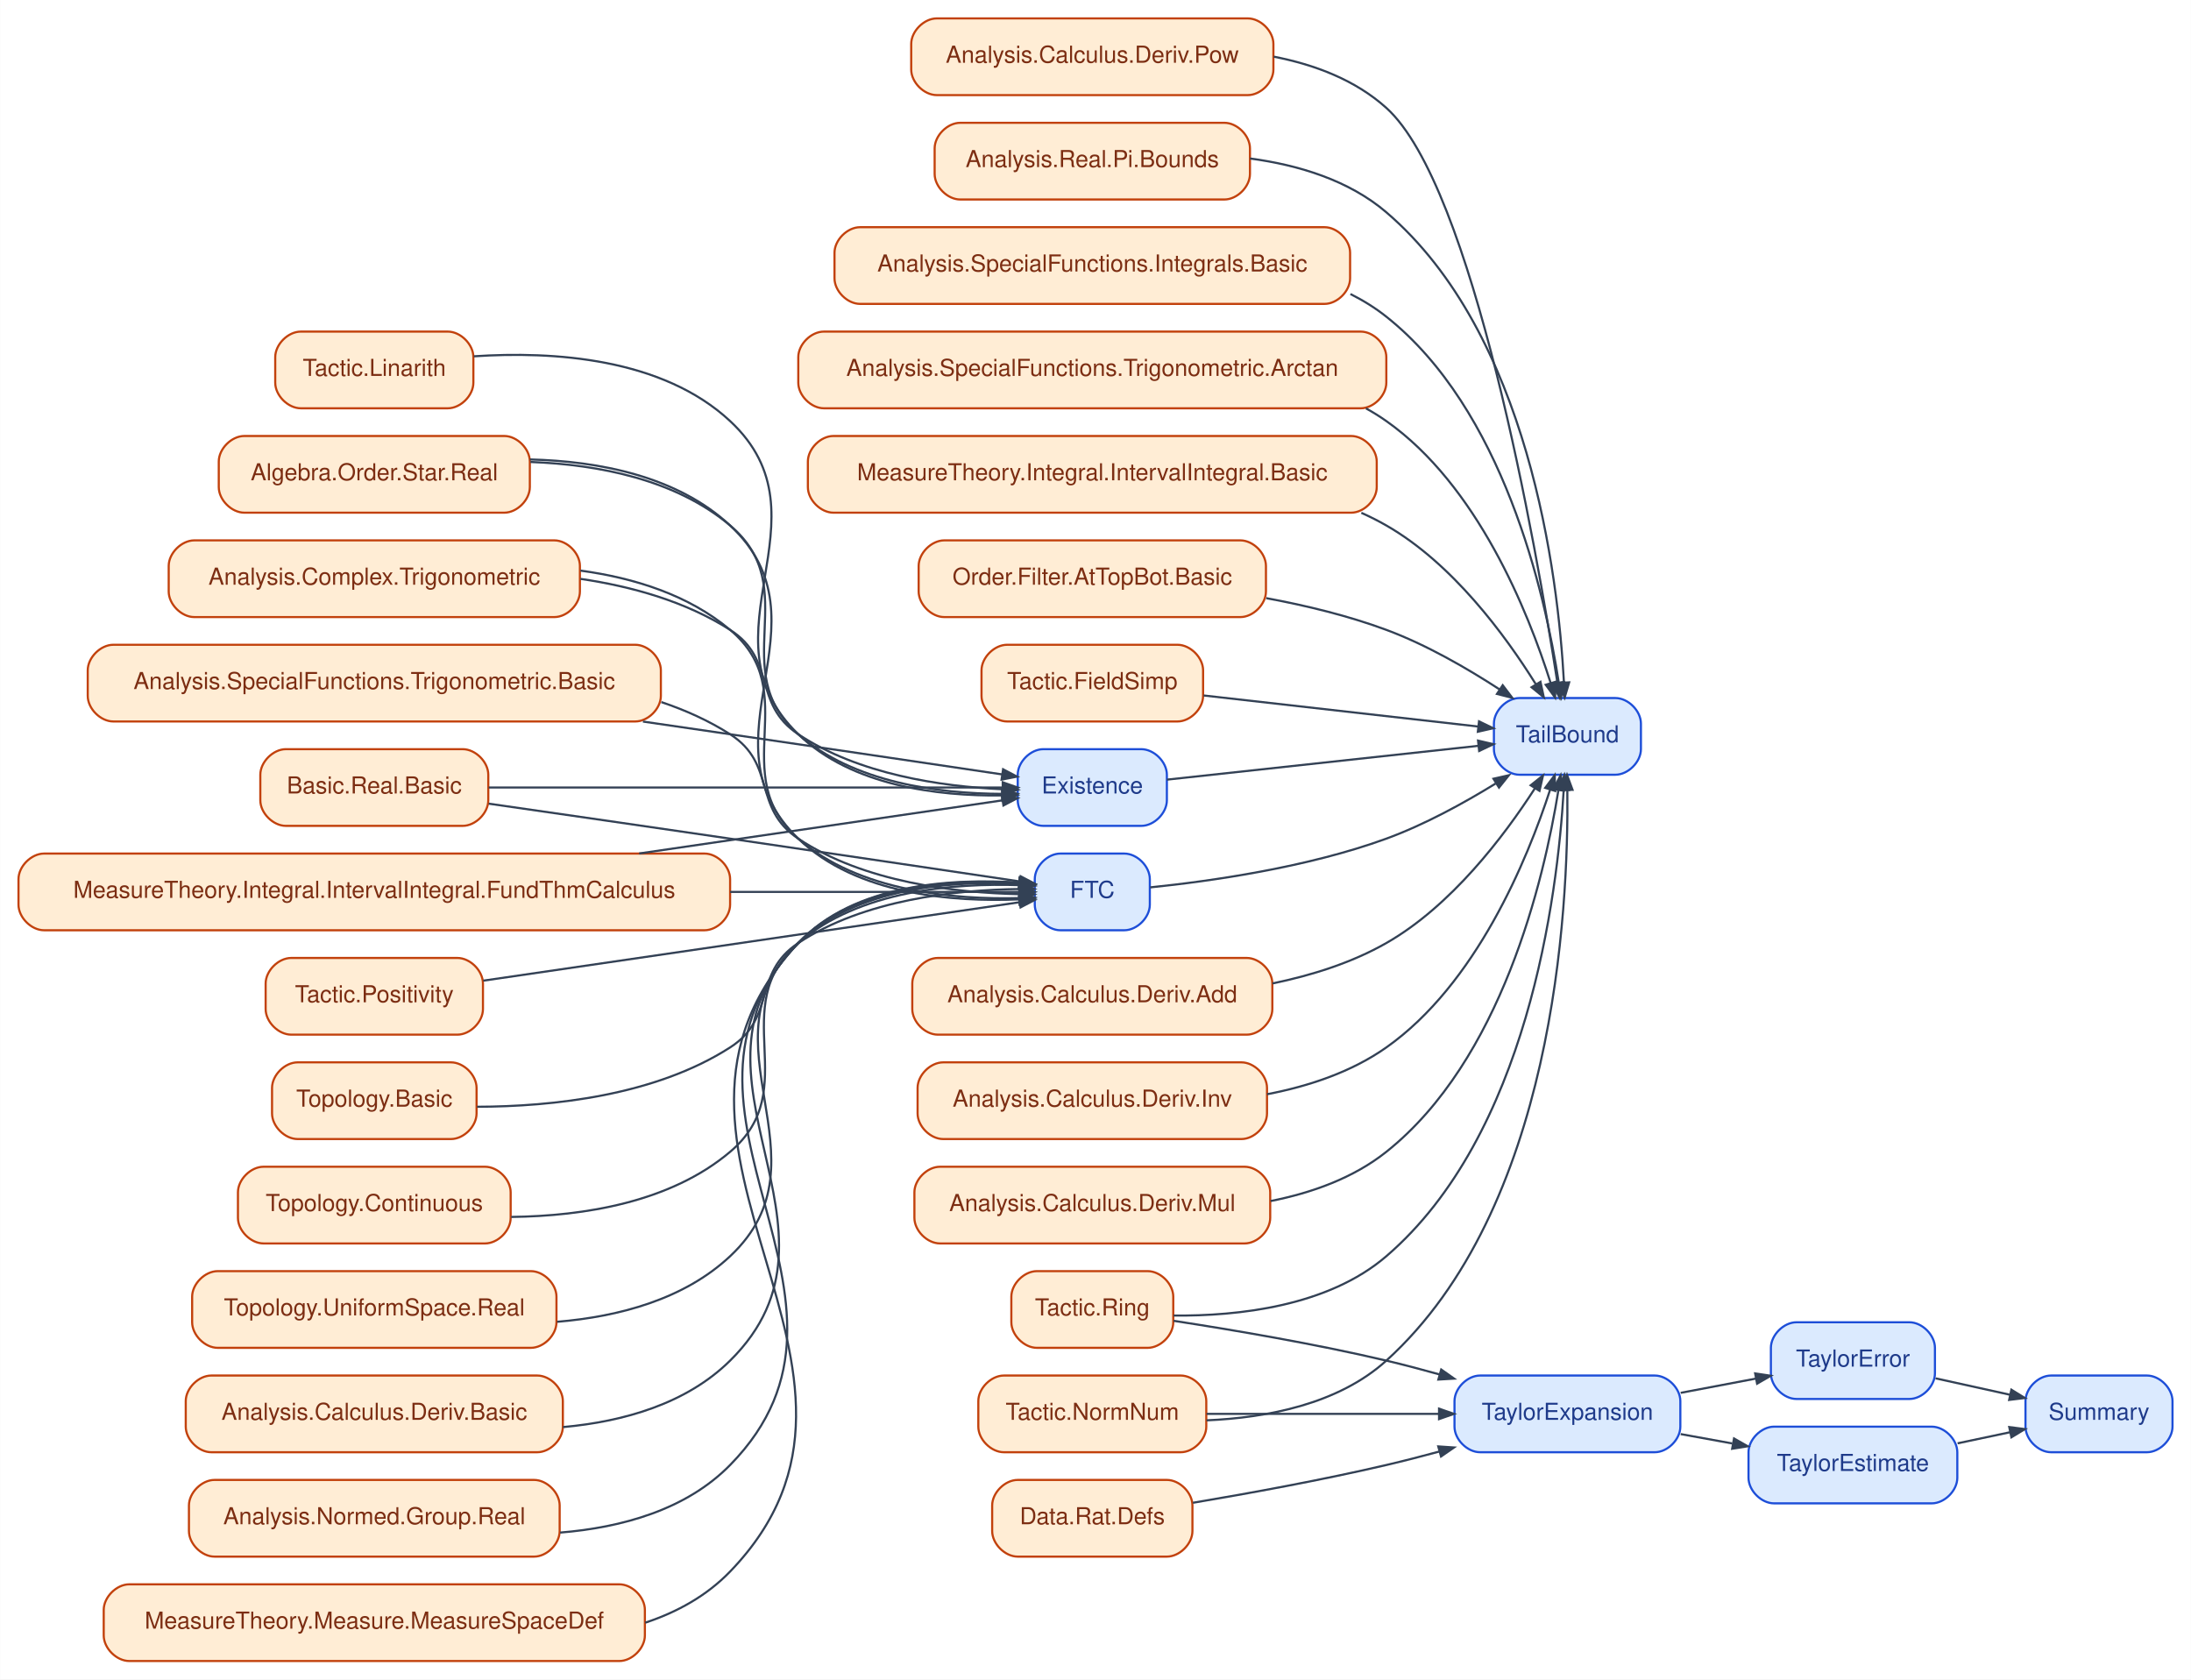
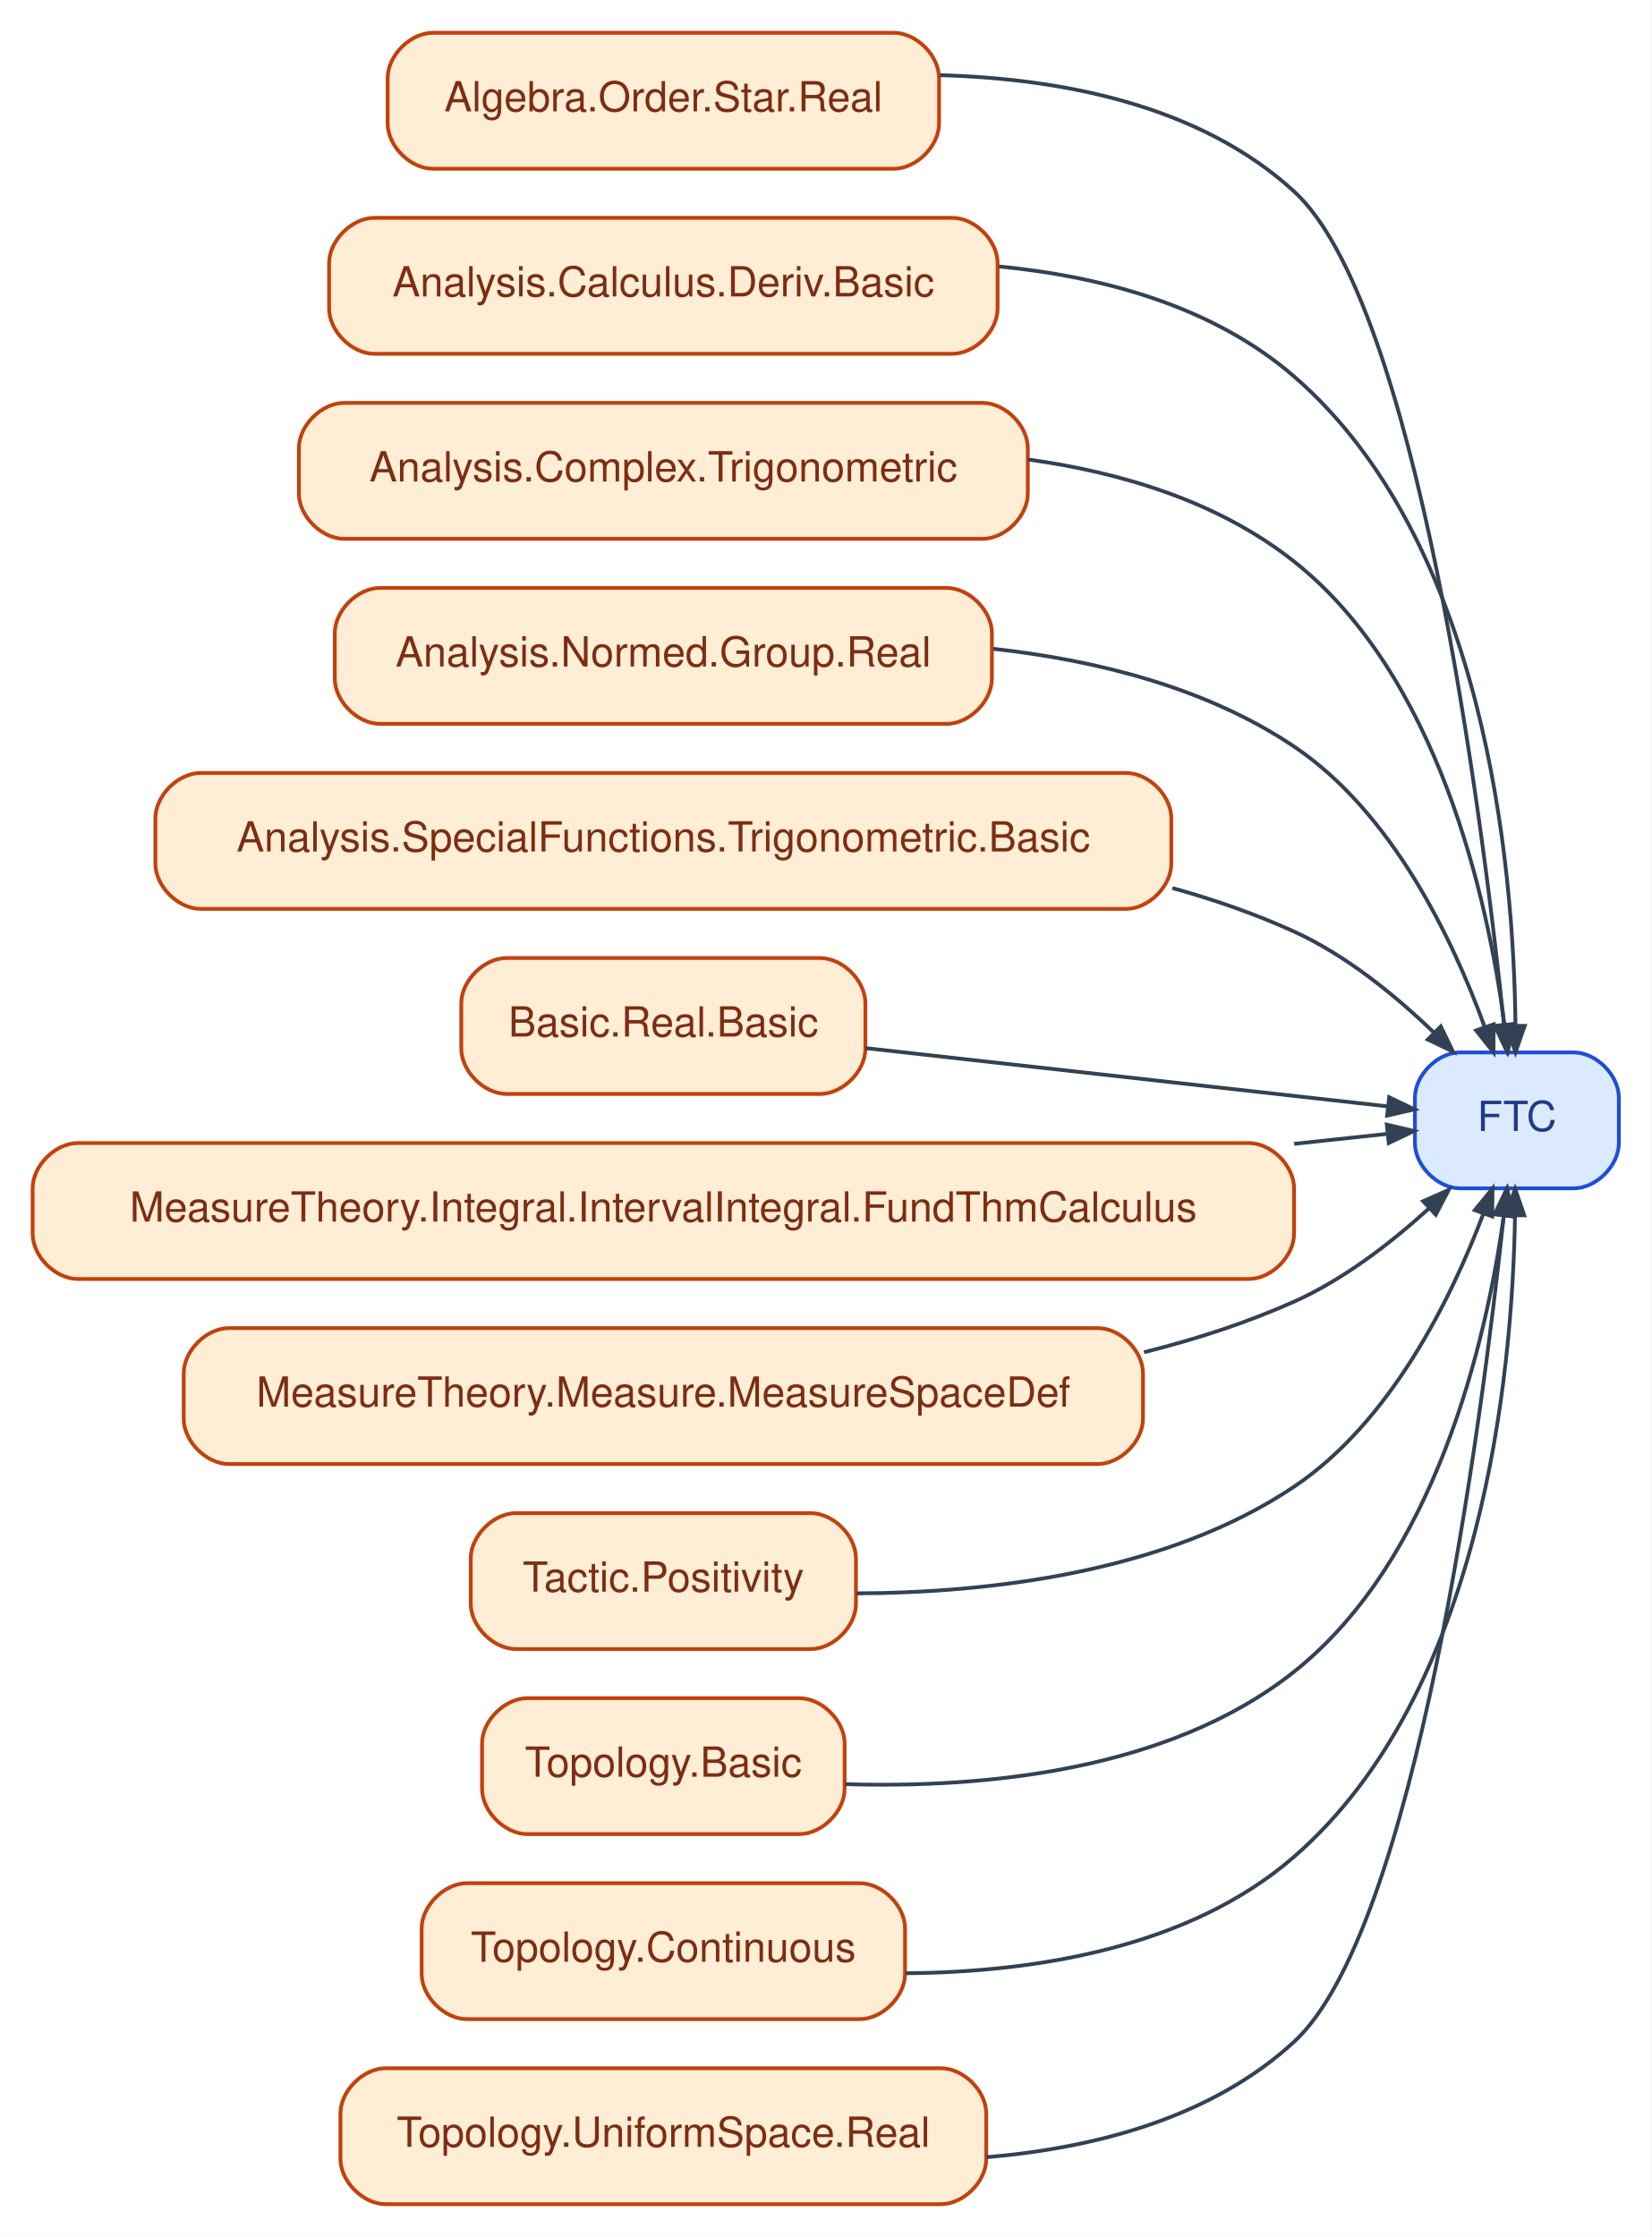
- <svg xmlns="http://www.w3.org/2000/svg" width="1028pt" height="788pt" viewBox="0.00 0.00 1028.28 788.28">
-   <g id="graph0" class="graph" transform="scale(1 1) rotate(0) translate(8.64 779.64)">
-     <polygon fill="white" stroke="transparent" points="-8.64,8.64 -8.64,-779.64 1019.64,-779.64 1019.64,8.64 -8.64,8.64" />
+ <svg xmlns="http://www.w3.org/2000/svg" width="437pt" height="592pt" viewBox="0.00 0.00 437.28 592.28">
+   <g id="graph0" class="graph" transform="scale(1 1) rotate(0) translate(8.64 583.64)">
+     <polygon fill="white" stroke="transparent" points="-8.64,8.64 -8.64,-583.64 428.64,-583.64 428.64,8.64 -8.64,8.64" />
    <g id="node1" class="node">
      <path fill="#ffedd5" stroke="#c2410c" d="M228,-575C228,-575 106,-575 106,-575 100,-575 94,-569 94,-563 94,-563 94,-551 94,-551 94,-545 100,-539 106,-539 106,-539 228,-539 228,-539 234,-539 240,-545 240,-551 240,-551 240,-563 240,-563 240,-569 234,-575 228,-575" />
      <text text-anchor="middle" x="167" y="-554.2" font-family="Helvetica,sans-Serif" font-size="11.00" fill="#7c2d12">Algebra.Order.Star.Real</text>
    </g>
-     <g id="node27" class="node">
-       <path fill="#dbeafe" stroke="#1d4ed8" d="M527,-428C527,-428 481,-428 481,-428 475,-428 469,-422 469,-416 469,-416 469,-404 469,-404 469,-398 475,-392 481,-392 481,-392 527,-392 527,-392 533,-392 539,-398 539,-404 539,-404 539,-416 539,-416 539,-422 533,-428 527,-428" />
-       <text text-anchor="middle" x="504" y="-407.2" font-family="Helvetica,sans-Serif" font-size="11.00" fill="#1e3a8a">Existence</text>
+     <g id="node13" class="node">
+       <path fill="#dbeafe" stroke="#1d4ed8" d="M408,-305C408,-305 378,-305 378,-305 372,-305 366,-299 366,-293 366,-293 366,-281 366,-281 366,-275 372,-269 378,-269 378,-269 408,-269 408,-269 414,-269 420,-275 420,-281 420,-281 420,-293 420,-293 420,-299 414,-305 408,-305" />
+       <text text-anchor="middle" x="393" y="-284.2" font-family="Helvetica,sans-Serif" font-size="11.00" fill="#1e3a8a">FTC</text>
+     </g>
+     <g id="edge3" class="edge">
+       <path fill="none" stroke="#334155" d="M240.29,-563.78C272.67,-562.88 309.09,-555.81 334,-533 366.44,-503.29 383.64,-369.22 389.58,-312.49" />
+       <polygon fill="#334155" stroke="#334155" points="392.04,-312.54 390.31,-305.33 387.16,-312.04 392.04,-312.54" />
+     </g>
+     <g id="node2" class="node">
+       <path fill="#ffedd5" stroke="#c2410c" d="M243.5,-526C243.5,-526 90.5,-526 90.5,-526 84.5,-526 78.5,-520 78.5,-514 78.5,-514 78.5,-502 78.5,-502 78.5,-496 84.5,-490 90.5,-490 90.5,-490 243.5,-490 243.5,-490 249.5,-490 255.5,-496 255.5,-502 255.5,-502 255.5,-514 255.5,-514 255.5,-520 249.5,-526 243.5,-526" />
+       <text text-anchor="middle" x="167" y="-505.2" font-family="Helvetica,sans-Serif" font-size="11.00" fill="#7c2d12">Analysis.Calculus.Deriv.Basic</text>
+     </g>
+     <g id="edge6" class="edge">
+       <path fill="none" stroke="#334155" d="M255.86,-513.13C283.65,-510.42 312.65,-502.5 334,-484 384.58,-440.17 392.17,-354.68 392.62,-312.21" />
+       <polygon fill="#334155" stroke="#334155" points="395.07,-312.04 392.63,-305.04 390.17,-312.04 395.07,-312.04" />
+     </g>
+     <g id="node3" class="node">
+       <path fill="#ffedd5" stroke="#c2410c" d="M251.5,-477C251.5,-477 82.5,-477 82.5,-477 76.5,-477 70.5,-471 70.5,-465 70.5,-465 70.5,-453 70.5,-453 70.5,-447 76.5,-441 82.5,-441 82.5,-441 251.5,-441 251.5,-441 257.5,-441 263.5,-447 263.5,-453 263.5,-453 263.5,-465 263.5,-465 263.5,-471 257.5,-477 251.5,-477" />
+       <text text-anchor="middle" x="167" y="-456.2" font-family="Helvetica,sans-Serif" font-size="11.00" fill="#7c2d12">Analysis.Complex.Trigonometric</text>
+     </g>
+     <g id="edge9" class="edge">
+       <path fill="none" stroke="#334155" d="M263.56,-462.01C288.62,-458.55 314.15,-450.74 334,-435 372.1,-404.79 385.23,-346.07 389.71,-312.38" />
+       <polygon fill="#334155" stroke="#334155" points="392.17,-312.44 390.59,-305.19 387.31,-311.85 392.17,-312.44" />
+     </g>
+     <g id="node4" class="node">
+       <path fill="#ffedd5" stroke="#c2410c" d="M242,-428C242,-428 92,-428 92,-428 86,-428 80,-422 80,-416 80,-416 80,-404 80,-404 80,-398 86,-392 92,-392 92,-392 242,-392 242,-392 248,-392 254,-398 254,-404 254,-404 254,-416 254,-416 254,-422 248,-428 242,-428" />
+       <text text-anchor="middle" x="167" y="-407.2" font-family="Helvetica,sans-Serif" font-size="11.00" fill="#7c2d12">Analysis.Normed.Group.Real</text>
+     </g>
+     <g id="edge5" class="edge">
+       <path fill="none" stroke="#334155" d="M254.3,-411.88C281.66,-408.88 310.81,-401.6 334,-386 360.06,-368.47 376.02,-334.97 384.44,-311.83" />
+       <polygon fill="#334155" stroke="#334155" points="386.83,-312.43 386.81,-305.01 382.2,-310.82 386.83,-312.43" />
+     </g>
+     <g id="node5" class="node">
+       <path fill="#ffedd5" stroke="#c2410c" d="M289.5,-379C289.5,-379 44.5,-379 44.5,-379 38.5,-379 32.5,-373 32.5,-367 32.5,-367 32.5,-355 32.5,-355 32.5,-349 38.5,-343 44.5,-343 44.5,-343 289.5,-343 289.5,-343 295.5,-343 301.5,-349 301.5,-355 301.5,-355 301.5,-367 301.5,-367 301.5,-373 295.5,-379 289.5,-379" />
+       <text text-anchor="middle" x="167" y="-358.2" font-family="Helvetica,sans-Serif" font-size="11.00" fill="#7c2d12">Analysis.SpecialFunctions.Trigonometric.Basic</text>
+     </g>
+     <g id="edge11" class="edge">
+       <path fill="none" stroke="#334155" d="M301.77,-348.53C312.91,-345.44 323.8,-341.65 334,-337 347.8,-330.71 360.83,-320.09 371.02,-310.26" />
+       <polygon fill="#334155" stroke="#334155" points="372.85,-311.89 376.08,-305.21 369.4,-308.42 372.85,-311.89" />
+     </g>
+     <g id="node6" class="node">
+       <path fill="#ffedd5" stroke="#c2410c" d="M208.5,-330C208.5,-330 125.5,-330 125.5,-330 119.5,-330 113.5,-324 113.5,-318 113.5,-318 113.5,-306 113.5,-306 113.5,-300 119.5,-294 125.5,-294 125.5,-294 208.5,-294 208.5,-294 214.5,-294 220.5,-300 220.5,-306 220.5,-306 220.5,-318 220.5,-318 220.5,-324 214.5,-330 208.5,-330" />
+       <text text-anchor="middle" x="167" y="-309.2" font-family="Helvetica,sans-Serif" font-size="11.00" fill="#7c2d12">Basic.Real.Basic</text>
    </g>
    <g id="edge1" class="edge">
-       <path fill="none" stroke="#334155" d="M240.28,-562.8C272.27,-561.59 308.37,-554.56 334,-533 369.06,-503.5 331.49,-465.14 366,-435 392.05,-412.25 431.76,-407.12 461.73,-407.02" />
-       <polygon fill="#334155" stroke="#334155" points="461.71,-409.47 468.74,-407.09 461.76,-404.57 461.71,-409.47" />
+       <path fill="none" stroke="#334155" d="M220.52,-306.14C263.31,-301.36 322.43,-294.76 358.89,-290.7" />
+       <polygon fill="#334155" stroke="#334155" points="359.18,-293.13 365.87,-289.92 358.64,-288.26 359.18,-293.13" />
    </g>
-     <g id="node28" class="node">
-       <path fill="#dbeafe" stroke="#1d4ed8" d="M519,-379C519,-379 489,-379 489,-379 483,-379 477,-373 477,-367 477,-367 477,-355 477,-355 477,-349 483,-343 489,-343 489,-343 519,-343 519,-343 525,-343 531,-349 531,-355 531,-355 531,-367 531,-367 531,-373 525,-379 519,-379" />
-       <text text-anchor="middle" x="504" y="-358.2" font-family="Helvetica,sans-Serif" font-size="11.00" fill="#1e3a8a">FTC</text>
+     <g id="node7" class="node">
+       <path fill="#ffedd5" stroke="#c2410c" d="M322,-281C322,-281 12,-281 12,-281 6,-281 0,-275 0,-269 0,-269 0,-257 0,-257 0,-251 6,-245 12,-245 12,-245 322,-245 322,-245 328,-245 334,-251 334,-257 334,-257 334,-269 334,-269 334,-275 328,-281 322,-281" />
+       <text text-anchor="middle" x="167" y="-260.2" font-family="Helvetica,sans-Serif" font-size="11.00" fill="#7c2d12">MeasureTheory.Integral.IntervalIntegral.FundThmCalculus</text>
+     </g>
+     <g id="edge2" class="edge">
+       <path fill="none" stroke="#334155" d="M334.02,-280.79C342.95,-281.75 351.28,-282.64 358.69,-283.43" />
+       <polygon fill="#334155" stroke="#334155" points="358.55,-285.88 365.77,-284.19 359.07,-281.01 358.55,-285.88" />
+     </g>
+     <g id="node8" class="node">
+       <path fill="#ffedd5" stroke="#c2410c" d="M282,-232C282,-232 52,-232 52,-232 46,-232 40,-226 40,-220 40,-220 40,-208 40,-208 40,-202 46,-196 52,-196 52,-196 282,-196 282,-196 288,-196 294,-202 294,-208 294,-208 294,-220 294,-220 294,-226 288,-232 282,-232" />
+       <text text-anchor="middle" x="167" y="-211.2" font-family="Helvetica,sans-Serif" font-size="11.00" fill="#7c2d12">MeasureTheory.Measure.MeasureSpaceDef</text>
+     </g>
+     <g id="edge12" class="edge">
+       <path fill="none" stroke="#334155" d="M294.26,-225.6C307.99,-229.03 321.49,-233.41 334,-239 347.09,-244.85 359.61,-254.5 369.64,-263.62" />
+       <polygon fill="#334155" stroke="#334155" points="368.17,-265.6 374.95,-268.6 371.53,-262.02 368.17,-265.6" />
+     </g>
+     <g id="node9" class="node">
+       <path fill="#ffedd5" stroke="#c2410c" d="M206,-183C206,-183 128,-183 128,-183 122,-183 116,-177 116,-171 116,-171 116,-159 116,-159 116,-153 122,-147 128,-147 128,-147 206,-147 206,-147 212,-147 218,-153 218,-159 218,-159 218,-171 218,-171 218,-177 212,-183 206,-183" />
+       <text text-anchor="middle" x="167" y="-162.2" font-family="Helvetica,sans-Serif" font-size="11.00" fill="#7c2d12">Tactic.Positivity</text>
+     </g>
+     <g id="edge8" class="edge">
+       <path fill="none" stroke="#334155" d="M218.11,-161.75C253.31,-161.89 299.99,-167.19 334,-190 359.55,-207.13 375.56,-239.66 384.13,-262.3" />
+       <polygon fill="#334155" stroke="#334155" points="381.86,-263.24 386.55,-268.98 386.47,-261.57 381.86,-263.24" />
+     </g>
+     <g id="node10" class="node">
+       <path fill="#ffedd5" stroke="#c2410c" d="M203,-134C203,-134 131,-134 131,-134 125,-134 119,-128 119,-122 119,-122 119,-110 119,-110 119,-104 125,-98 131,-98 131,-98 203,-98 203,-98 209,-98 215,-104 215,-110 215,-110 215,-122 215,-122 215,-128 209,-134 203,-134" />
+       <text text-anchor="middle" x="167" y="-113.2" font-family="Helvetica,sans-Serif" font-size="11.00" fill="#7c2d12">Topology.Basic</text>
+     </g>
+     <g id="edge10" class="edge">
+       <path fill="none" stroke="#334155" d="M215.15,-111.23C251.37,-110.13 300.68,-114.54 334,-141 371.53,-170.8 384.87,-228.47 389.54,-261.72" />
+       <polygon fill="#334155" stroke="#334155" points="387.13,-262.19 390.46,-268.82 391.99,-261.56 387.13,-262.19" />
+     </g>
+     <g id="node11" class="node">
+       <path fill="#ffedd5" stroke="#c2410c" d="M219,-85C219,-85 115,-85 115,-85 109,-85 103,-79 103,-73 103,-73 103,-61 103,-61 103,-55 109,-49 115,-49 115,-49 219,-49 219,-49 225,-49 231,-55 231,-61 231,-61 231,-73 231,-73 231,-79 225,-85 219,-85" />
+       <text text-anchor="middle" x="167" y="-64.2" font-family="Helvetica,sans-Serif" font-size="11.00" fill="#7c2d12">Topology.Continuous</text>
    </g>
    <g id="edge7" class="edge">
-       <path fill="none" stroke="#334155" d="M240.04,-563.99C272.57,-563.17 309.18,-556.12 334,-533 382.92,-487.42 317.93,-432.47 366,-386 393.28,-359.63 438.59,-356.2 469.58,-357.49" />
-       <polygon fill="#334155" stroke="#334155" points="469.61,-359.94 476.74,-357.88 469.88,-355.05 469.61,-359.94" />
-     </g>
-     <g id="node2" class="node">
-       <path fill="#ffedd5" stroke="#c2410c" d="M576.5,-330C576.5,-330 431.5,-330 431.5,-330 425.5,-330 419.5,-324 419.5,-318 419.5,-318 419.5,-306 419.5,-306 419.5,-300 425.5,-294 431.5,-294 431.5,-294 576.5,-294 576.5,-294 582.5,-294 588.5,-300 588.5,-306 588.5,-306 588.5,-318 588.5,-318 588.5,-324 582.5,-330 576.5,-330" />
-       <text text-anchor="middle" x="504" y="-309.2" font-family="Helvetica,sans-Serif" font-size="11.00" fill="#7c2d12">Analysis.Calculus.Deriv.Add</text>
-     </g>
-     <g id="node30" class="node">
-       <path fill="#dbeafe" stroke="#1d4ed8" d="M749.5,-452C749.5,-452 704.5,-452 704.5,-452 698.5,-452 692.5,-446 692.5,-440 692.5,-440 692.5,-428 692.5,-428 692.5,-422 698.5,-416 704.5,-416 704.5,-416 749.5,-416 749.5,-416 755.5,-416 761.5,-422 761.5,-428 761.5,-428 761.5,-440 761.5,-440 761.5,-446 755.5,-452 749.5,-452" />
-       <text text-anchor="middle" x="727" y="-431.2" font-family="Helvetica,sans-Serif" font-size="11.00" fill="#1e3a8a">TailBound</text>
-     </g>
-     <g id="edge22" class="edge">
-       <path fill="none" stroke="#334155" d="M588.56,-318.04C607,-321.83 625.83,-327.77 642,-337 672.42,-354.37 697.15,-386.99 711.72,-409.58" />
-       <polygon fill="#334155" stroke="#334155" points="709.75,-411.04 715.55,-415.66 713.89,-408.43 709.75,-411.04" />
-     </g>
-     <g id="node3" class="node">
-       <path fill="#ffedd5" stroke="#c2410c" d="M243.5,-134C243.5,-134 90.5,-134 90.5,-134 84.5,-134 78.5,-128 78.5,-122 78.5,-122 78.5,-110 78.5,-110 78.5,-104 84.5,-98 90.5,-98 90.5,-98 243.5,-98 243.5,-98 249.5,-98 255.5,-104 255.5,-110 255.5,-110 255.5,-122 255.5,-122 255.5,-128 249.5,-134 243.5,-134" />
-       <text text-anchor="middle" x="167" y="-113.2" font-family="Helvetica,sans-Serif" font-size="11.00" fill="#7c2d12">Analysis.Calculus.Deriv.Basic</text>
-     </g>
-     <g id="edge15" class="edge">
-       <path fill="none" stroke="#334155" d="M255.56,-109.8C284,-112.39 313.47,-120.72 334,-141 396.8,-203.03 303.95,-274.23 366,-337 392.72,-364.03 438.36,-366.89 469.57,-365.09" />
-       <polygon fill="#334155" stroke="#334155" points="469.97,-367.52 476.78,-364.58 469.62,-362.63 469.97,-367.52" />
-     </g>
-     <g id="node4" class="node">
-       <path fill="#ffedd5" stroke="#c2410c" d="M574,-281C574,-281 434,-281 434,-281 428,-281 422,-275 422,-269 422,-269 422,-257 422,-257 422,-251 428,-245 434,-245 434,-245 574,-245 574,-245 580,-245 586,-251 586,-257 586,-257 586,-269 586,-269 586,-275 580,-281 574,-281" />
-       <text text-anchor="middle" x="504" y="-260.2" font-family="Helvetica,sans-Serif" font-size="11.00" fill="#7c2d12">Analysis.Calculus.Deriv.Inv</text>
-     </g>
-     <g id="edge30" class="edge">
-       <path fill="none" stroke="#334155" d="M586.03,-266.04C605.68,-269.81 625.7,-276.5 642,-288 684.16,-317.75 708.11,-375.85 718.92,-409.09" />
-       <polygon fill="#334155" stroke="#334155" points="716.59,-409.84 721.03,-415.78 721.26,-408.37 716.59,-409.84" />
-     </g>
-     <g id="node5" class="node">
-       <path fill="#ffedd5" stroke="#c2410c" d="M575.5,-232C575.5,-232 432.5,-232 432.5,-232 426.5,-232 420.5,-226 420.5,-220 420.5,-220 420.5,-208 420.5,-208 420.5,-202 426.5,-196 432.5,-196 432.5,-196 575.5,-196 575.5,-196 581.5,-196 587.5,-202 587.5,-208 587.5,-208 587.5,-220 587.5,-220 587.5,-226 581.5,-232 575.5,-232" />
-       <text text-anchor="middle" x="504" y="-211.2" font-family="Helvetica,sans-Serif" font-size="11.00" fill="#7c2d12">Analysis.Calculus.Deriv.Mul</text>
-     </g>
-     <g id="edge26" class="edge">
-       <path fill="none" stroke="#334155" d="M587.7,-215.91C607.1,-219.74 626.58,-226.73 642,-239 696.01,-281.99 715.95,-366.42 722.76,-408.67" />
-       <polygon fill="#334155" stroke="#334155" points="720.38,-409.25 723.85,-415.8 725.22,-408.51 720.38,-409.25" />
-     </g>
-     <g id="node6" class="node">
-       <path fill="#ffedd5" stroke="#c2410c" d="M577,-771C577,-771 431,-771 431,-771 425,-771 419,-765 419,-759 419,-759 419,-747 419,-747 419,-741 425,-735 431,-735 431,-735 577,-735 577,-735 583,-735 589,-741 589,-747 589,-747 589,-759 589,-759 589,-765 583,-771 577,-771" />
-       <text text-anchor="middle" x="504" y="-750.2" font-family="Helvetica,sans-Serif" font-size="11.00" fill="#7c2d12">Analysis.Calculus.Deriv.Pow</text>
-     </g>
-     <g id="edge27" class="edge">
-       <path fill="none" stroke="#334155" d="M589.16,-753.04C608.42,-749.3 627.47,-742.09 642,-729 682.76,-692.27 712.33,-523.54 722.31,-459.11" />
-       <polygon fill="#334155" stroke="#334155" points="724.74,-459.43 723.38,-452.14 719.9,-458.68 724.74,-459.43" />
-     </g>
-     <g id="node7" class="node">
-       <path fill="#ffedd5" stroke="#c2410c" d="M251.5,-526C251.5,-526 82.5,-526 82.5,-526 76.5,-526 70.5,-520 70.5,-514 70.5,-514 70.5,-502 70.5,-502 70.5,-496 76.5,-490 82.5,-490 82.5,-490 251.5,-490 251.5,-490 257.5,-490 263.5,-496 263.5,-502 263.5,-502 263.5,-514 263.5,-514 263.5,-520 257.5,-526 251.5,-526" />
-       <text text-anchor="middle" x="167" y="-505.2" font-family="Helvetica,sans-Serif" font-size="11.00" fill="#7c2d12">Analysis.Complex.Trigonometric</text>
-     </g>
-     <g id="edge3" class="edge">
-       <path fill="none" stroke="#334155" d="M263.75,-507.94C288.12,-504.35 313.26,-497.24 334,-484 355.93,-470.01 344.33,-449.39 366,-435 394.31,-416.19 432.84,-410.5 461.83,-409.19" />
-       <polygon fill="#334155" stroke="#334155" points="462.07,-411.64 468.99,-408.95 461.91,-406.74 462.07,-411.64" />
-     </g>
-     <g id="edge10" class="edge">
-       <path fill="none" stroke="#334155" d="M263.74,-511.81C288.94,-508.4 314.5,-500.4 334,-484 369.06,-454.5 331.49,-416.14 366,-386 394.49,-361.12 439.33,-357.31 469.89,-358.11" />
-       <polygon fill="#334155" stroke="#334155" points="469.86,-360.56 476.95,-358.39 470.05,-355.67 469.86,-360.56" />
-     </g>
-     <g id="node8" class="node">
-       <path fill="#ffedd5" stroke="#c2410c" d="M242,-85C242,-85 92,-85 92,-85 86,-85 80,-79 80,-73 80,-73 80,-61 80,-61 80,-55 86,-49 92,-49 92,-49 242,-49 242,-49 248,-49 254,-55 254,-61 254,-61 254,-73 254,-73 254,-79 248,-85 242,-85" />
-       <text text-anchor="middle" x="167" y="-64.2" font-family="Helvetica,sans-Serif" font-size="11.00" fill="#7c2d12">Analysis.Normed.Group.Real</text>
-     </g>
-     <g id="edge16" class="edge">
-       <path fill="none" stroke="#334155" d="M254.21,-60.28C283.2,-62.66 313.39,-70.98 334,-92 410.89,-170.41 290.06,-257.68 366,-337 392.36,-364.53 438.3,-367.24 469.65,-365.26" />
-       <polygon fill="#334155" stroke="#334155" points="470.1,-367.69 476.89,-364.71 469.72,-362.8 470.1,-367.69" />
-     </g>
-     <g id="node9" class="node">
-       <path fill="#ffedd5" stroke="#c2410c" d="M566,-722C566,-722 442,-722 442,-722 436,-722 430,-716 430,-710 430,-710 430,-698 430,-698 430,-692 436,-686 442,-686 442,-686 566,-686 566,-686 572,-686 578,-692 578,-698 578,-698 578,-710 578,-710 578,-716 572,-722 566,-722" />
-       <text text-anchor="middle" x="504" y="-701.2" font-family="Helvetica,sans-Serif" font-size="11.00" fill="#7c2d12">Analysis.Real.Pi.Bounds</text>
-     </g>
-     <g id="edge25" class="edge">
-       <path fill="none" stroke="#334155" d="M578.01,-705.25C600.71,-702.21 624.38,-695.07 642,-680 708.87,-622.8 722.61,-510.02 725.36,-459.51" />
-       <polygon fill="#334155" stroke="#334155" points="727.82,-459.35 725.7,-452.24 722.92,-459.12 727.82,-459.35" />
-     </g>
-     <g id="node10" class="node">
-       <path fill="#ffedd5" stroke="#c2410c" d="M613,-673C613,-673 395,-673 395,-673 389,-673 383,-667 383,-661 383,-661 383,-649 383,-649 383,-643 389,-637 395,-637 395,-637 613,-637 613,-637 619,-637 625,-643 625,-649 625,-649 625,-661 625,-661 625,-667 619,-673 613,-673" />
-       <text text-anchor="middle" x="504" y="-652.2" font-family="Helvetica,sans-Serif" font-size="11.00" fill="#7c2d12">Analysis.SpecialFunctions.Integrals.Basic</text>
-     </g>
-     <g id="edge28" class="edge">
-       <path fill="none" stroke="#334155" d="M625.16,-641.63C631.13,-638.64 636.8,-635.13 642,-631 696.8,-587.53 716.42,-501.57 722.97,-459.04" />
-       <polygon fill="#334155" stroke="#334155" points="725.4,-459.39 723.98,-452.11 720.55,-458.68 725.4,-459.39" />
-     </g>
-     <g id="node11" class="node">
-       <path fill="#ffedd5" stroke="#c2410c" d="M630,-624C630,-624 378,-624 378,-624 372,-624 366,-618 366,-612 366,-612 366,-600 366,-600 366,-594 372,-588 378,-588 378,-588 630,-588 630,-588 636,-588 642,-594 642,-600 642,-600 642,-612 642,-612 642,-618 636,-624 630,-624" />
-       <text text-anchor="middle" x="504" y="-603.2" font-family="Helvetica,sans-Serif" font-size="11.00" fill="#7c2d12">Analysis.SpecialFunctions.Trigonometric.Arctan</text>
-     </g>
-     <g id="edge24" class="edge">
-       <path fill="none" stroke="#334155" d="M632.45,-587.96C635.75,-586.14 638.94,-584.16 642,-582 684.72,-551.89 708.51,-492.71 719.14,-459.02" />
-       <polygon fill="#334155" stroke="#334155" points="721.5,-459.65 721.2,-452.24 716.82,-458.22 721.5,-459.65" />
+       <path fill="none" stroke="#334155" d="M231.1,-61.15C265.32,-61.42 306.18,-67.81 334,-92 383.92,-135.39 391.84,-219.64 392.5,-261.76" />
+       <polygon fill="#334155" stroke="#334155" points="390.05,-261.88 392.54,-268.87 394.95,-261.85 390.05,-261.88" />
    </g>
    <g id="node12" class="node">
-       <path fill="#ffedd5" stroke="#c2410c" d="M289.5,-477C289.5,-477 44.5,-477 44.5,-477 38.5,-477 32.5,-471 32.5,-465 32.5,-465 32.5,-453 32.5,-453 32.5,-447 38.5,-441 44.5,-441 44.5,-441 289.5,-441 289.5,-441 295.5,-441 301.5,-447 301.5,-453 301.5,-453 301.5,-465 301.5,-465 301.5,-471 295.5,-477 289.5,-477" />
-       <text text-anchor="middle" x="167" y="-456.2" font-family="Helvetica,sans-Serif" font-size="11.00" fill="#7c2d12">Analysis.SpecialFunctions.Trigonometric.Basic</text>
-     </g>
-     <g id="edge2" class="edge">
-       <path fill="none" stroke="#334155" d="M293.09,-440.96C306.9,-438.96 320.75,-436.94 334,-435 377.56,-428.63 427.43,-421.24 461.64,-416.16" />
-       <polygon fill="#334155" stroke="#334155" points="462.13,-418.56 468.69,-415.11 461.41,-413.71 462.13,-418.56" />
-     </g>
-     <g id="edge9" class="edge">
-       <path fill="none" stroke="#334155" d="M301.72,-450.1C313.11,-446.28 324.06,-441.34 334,-435 355.93,-421.01 344.33,-400.39 366,-386 396.91,-365.46 440.01,-360.57 469.56,-359.94" />
-       <polygon fill="#334155" stroke="#334155" points="469.79,-362.39 476.77,-359.86 469.74,-357.49 469.79,-362.39" />
-     </g>
-     <g id="node13" class="node">
-       <path fill="#ffedd5" stroke="#c2410c" d="M208.5,-428C208.5,-428 125.5,-428 125.5,-428 119.5,-428 113.5,-422 113.5,-416 113.5,-416 113.5,-404 113.5,-404 113.5,-398 119.5,-392 125.5,-392 125.5,-392 208.5,-392 208.5,-392 214.5,-392 220.5,-398 220.5,-404 220.5,-404 220.5,-416 220.5,-416 220.5,-422 214.5,-428 208.5,-428" />
-       <text text-anchor="middle" x="167" y="-407.2" font-family="Helvetica,sans-Serif" font-size="11.00" fill="#7c2d12">Basic.Real.Basic</text>
+       <path fill="#ffedd5" stroke="#c2410c" d="M240.5,-36C240.5,-36 93.5,-36 93.5,-36 87.5,-36 81.5,-30 81.5,-24 81.5,-24 81.5,-12 81.5,-12 81.5,-6 87.5,0 93.5,0 93.5,0 240.5,0 240.5,0 246.5,0 252.5,-6 252.5,-12 252.5,-12 252.5,-24 252.5,-24 252.5,-30 246.5,-36 240.5,-36" />
+       <text text-anchor="middle" x="167" y="-15.2" font-family="Helvetica,sans-Serif" font-size="11.00" fill="#7c2d12">Topology.UniformSpace.Real</text>
    </g>
    <g id="edge4" class="edge">
-       <path fill="none" stroke="#334155" d="M220.71,-410C287.46,-410 401.08,-410 461.82,-410" />
-       <polygon fill="#334155" stroke="#334155" points="461.96,-412.45 468.96,-410 461.96,-407.55 461.96,-412.45" />
-     </g>
-     <g id="edge11" class="edge">
-       <path fill="none" stroke="#334155" d="M220.71,-402.42C253.35,-397.72 296.11,-391.54 334,-386 381.26,-379.09 435.94,-370.98 470,-365.91" />
-       <polygon fill="#334155" stroke="#334155" points="470.38,-368.33 476.95,-364.88 469.66,-363.49 470.38,-368.33" />
-     </g>
-     <g id="node14" class="node">
-       <path fill="#ffedd5" stroke="#c2410c" d="M539,-85C539,-85 469,-85 469,-85 463,-85 457,-79 457,-73 457,-73 457,-61 457,-61 457,-55 463,-49 469,-49 469,-49 539,-49 539,-49 545,-49 551,-55 551,-61 551,-61 551,-73 551,-73 551,-79 545,-85 539,-85" />
-       <text text-anchor="middle" x="504" y="-64.2" font-family="Helvetica,sans-Serif" font-size="11.00" fill="#7c2d12">Data.Rat.Defs</text>
-     </g>
-     <g id="node33" class="node">
-       <path fill="#dbeafe" stroke="#1d4ed8" d="M768,-134C768,-134 686,-134 686,-134 680,-134 674,-128 674,-122 674,-122 674,-110 674,-110 674,-104 680,-98 686,-98 686,-98 768,-98 768,-98 774,-98 780,-104 780,-110 780,-110 780,-122 780,-122 780,-128 774,-134 768,-134" />
-       <text text-anchor="middle" x="727" y="-113.2" font-family="Helvetica,sans-Serif" font-size="11.00" fill="#1e3a8a">TaylorExpansion</text>
-     </g>
-     <g id="edge37" class="edge">
-       <path fill="none" stroke="#334155" d="M551.21,-74.27C577.88,-78.76 611.98,-84.99 642,-92 650.08,-93.89 658.54,-96.06 666.85,-98.32" />
-       <polygon fill="#334155" stroke="#334155" points="666.38,-100.73 673.78,-100.23 667.68,-96.01 666.38,-100.73" />
-     </g>
-     <g id="node15" class="node">
-       <path fill="#ffedd5" stroke="#c2410c" d="M625.5,-575C625.5,-575 382.5,-575 382.5,-575 376.5,-575 370.5,-569 370.5,-563 370.5,-563 370.5,-551 370.5,-551 370.5,-545 376.5,-539 382.5,-539 382.5,-539 625.5,-539 625.5,-539 631.5,-539 637.5,-545 637.5,-551 637.5,-551 637.5,-563 637.5,-563 637.5,-569 631.5,-575 625.5,-575" />
-       <text text-anchor="middle" x="504" y="-554.2" font-family="Helvetica,sans-Serif" font-size="11.00" fill="#7c2d12">MeasureTheory.Integral.IntervalIntegral.Basic</text>
-     </g>
-     <g id="edge23" class="edge">
-       <path fill="none" stroke="#334155" d="M630.28,-538.94C634.31,-537.14 638.23,-535.16 642,-533 672.93,-515.28 697.7,-481.68 712.12,-458.57" />
-       <polygon fill="#334155" stroke="#334155" points="714.35,-459.61 715.91,-452.36 710.17,-457.06 714.35,-459.61" />
-     </g>
-     <g id="node16" class="node">
-       <path fill="#ffedd5" stroke="#c2410c" d="M322,-379C322,-379 12,-379 12,-379 6,-379 0,-373 0,-367 0,-367 0,-355 0,-355 0,-349 6,-343 12,-343 12,-343 322,-343 322,-343 328,-343 334,-349 334,-355 334,-355 334,-367 334,-367 334,-373 328,-379 322,-379" />
-       <text text-anchor="middle" x="167" y="-358.2" font-family="Helvetica,sans-Serif" font-size="11.00" fill="#7c2d12">MeasureTheory.Integral.IntervalIntegral.FundThmCalculus</text>
-     </g>
-     <g id="edge5" class="edge">
-       <path fill="none" stroke="#334155" d="M291.31,-379.04C351.28,-387.81 419.37,-397.77 461.77,-403.97" />
-       <polygon fill="#334155" stroke="#334155" points="461.58,-406.42 468.86,-405.01 462.29,-401.57 461.58,-406.42" />
-     </g>
-     <g id="edge12" class="edge">
-       <path fill="none" stroke="#334155" d="M334.03,-361C385.73,-361 437.61,-361 469.99,-361" />
-       <polygon fill="#334155" stroke="#334155" points="469.99,-363.45 476.99,-361 469.99,-358.55 469.99,-363.45" />
-     </g>
-     <g id="node17" class="node">
-       <path fill="#ffedd5" stroke="#c2410c" d="M282,-36C282,-36 52,-36 52,-36 46,-36 40,-30 40,-24 40,-24 40,-12 40,-12 40,-6 46,0 52,0 52,0 282,0 282,0 288,0 294,-6 294,-12 294,-12 294,-24 294,-24 294,-30 288,-36 282,-36" />
-       <text text-anchor="middle" x="167" y="-15.2" font-family="Helvetica,sans-Serif" font-size="11.00" fill="#7c2d12">MeasureTheory.Measure.MeasureSpaceDef</text>
-     </g>
-     <g id="edge17" class="edge">
-       <path fill="none" stroke="#334155" d="M294.15,-17.98C309.13,-22.94 322.98,-30.58 334,-42 425.58,-136.9 275.84,-240.75 366,-337 392.06,-364.82 438.06,-367.46 469.52,-365.39" />
-       <polygon fill="#334155" stroke="#334155" points="470,-367.81 476.78,-364.81 469.61,-362.92 470,-367.81" />
-     </g>
-     <g id="node18" class="node">
-       <path fill="#ffedd5" stroke="#c2410c" d="M573.5,-526C573.5,-526 434.5,-526 434.5,-526 428.5,-526 422.5,-520 422.5,-514 422.5,-514 422.5,-502 422.5,-502 422.5,-496 428.5,-490 434.5,-490 434.5,-490 573.5,-490 573.5,-490 579.5,-490 585.5,-496 585.5,-502 585.5,-502 585.5,-514 585.5,-514 585.5,-520 579.5,-526 573.5,-526" />
-       <text text-anchor="middle" x="504" y="-505.2" font-family="Helvetica,sans-Serif" font-size="11.00" fill="#7c2d12">Order.Filter.AtTopBot.Basic</text>
-     </g>
-     <g id="edge29" class="edge">
-       <path fill="none" stroke="#334155" d="M585.62,-498.89C604.47,-495.4 624.23,-490.59 642,-484 660.68,-477.07 679.9,-465.98 695.23,-456" />
-       <polygon fill="#334155" stroke="#334155" points="696.63,-458.01 701.12,-452.1 693.93,-453.92 696.63,-458.01" />
-     </g>
-     <g id="node19" class="node">
-       <path fill="#ffedd5" stroke="#c2410c" d="M544,-477C544,-477 464,-477 464,-477 458,-477 452,-471 452,-465 452,-465 452,-453 452,-453 452,-447 458,-441 464,-441 464,-441 544,-441 544,-441 550,-441 556,-447 556,-453 556,-453 556,-465 556,-465 556,-471 550,-477 544,-477" />
-       <text text-anchor="middle" x="504" y="-456.2" font-family="Helvetica,sans-Serif" font-size="11.00" fill="#7c2d12">Tactic.FieldSimp</text>
-     </g>
-     <g id="edge32" class="edge">
-       <path fill="none" stroke="#334155" d="M556.26,-453.2C595.47,-448.77 648.81,-442.73 685.16,-438.62" />
-       <polygon fill="#334155" stroke="#334155" points="685.51,-441.05 692.19,-437.82 684.96,-436.18 685.51,-441.05" />
-     </g>
-     <g id="node20" class="node">
-       <path fill="#ffedd5" stroke="#c2410c" d="M201.5,-624C201.5,-624 132.5,-624 132.5,-624 126.5,-624 120.5,-618 120.5,-612 120.5,-612 120.5,-600 120.5,-600 120.5,-594 126.5,-588 132.5,-588 132.5,-588 201.5,-588 201.5,-588 207.5,-588 213.5,-594 213.5,-600 213.5,-600 213.5,-612 213.5,-612 213.5,-618 207.5,-624 201.5,-624" />
-       <text text-anchor="middle" x="167" y="-603.2" font-family="Helvetica,sans-Serif" font-size="11.00" fill="#7c2d12">Tactic.Linarith</text>
-     </g>
-     <g id="edge6" class="edge">
-       <path fill="none" stroke="#334155" d="M213.75,-612.4C250.89,-614.87 302.15,-611.67 334,-582 382.92,-536.42 317.93,-481.47 366,-435 391.02,-410.81 431.23,-405.92 461.62,-406.27" />
-       <polygon fill="#334155" stroke="#334155" points="461.67,-408.73 468.73,-406.45 461.8,-403.83 461.67,-408.73" />
-     </g>
-     <g id="node21" class="node">
-       <path fill="#ffedd5" stroke="#c2410c" d="M545.5,-134C545.5,-134 462.5,-134 462.5,-134 456.5,-134 450.5,-128 450.5,-122 450.5,-122 450.5,-110 450.5,-110 450.5,-104 456.5,-98 462.5,-98 462.5,-98 545.5,-98 545.5,-98 551.5,-98 557.5,-104 557.5,-110 557.5,-110 557.5,-122 557.5,-122 557.5,-128 551.5,-134 545.5,-134" />
-       <text text-anchor="middle" x="504" y="-113.2" font-family="Helvetica,sans-Serif" font-size="11.00" fill="#7c2d12">Tactic.NormNum</text>
-     </g>
-     <g id="edge31" class="edge">
-       <path fill="none" stroke="#334155" d="M557.64,-112.97C585.88,-114.17 619.42,-120.55 642,-141 720.63,-212.23 727.62,-351.61 726.96,-408.7" />
-       <polygon fill="#334155" stroke="#334155" points="724.5,-408.83 726.82,-415.88 729.4,-408.92 724.5,-408.83" />
-     </g>
-     <g id="edge38" class="edge">
-       <path fill="none" stroke="#334155" d="M557.65,-116C590.43,-116 632.67,-116 666.63,-116" />
-       <polygon fill="#334155" stroke="#334155" points="666.75,-118.45 673.75,-116 666.75,-113.55 666.75,-118.45" />
-     </g>
-     <g id="node22" class="node">
-       <path fill="#ffedd5" stroke="#c2410c" d="M206,-330C206,-330 128,-330 128,-330 122,-330 116,-324 116,-318 116,-318 116,-306 116,-306 116,-300 122,-294 128,-294 128,-294 206,-294 206,-294 212,-294 218,-300 218,-306 218,-306 218,-318 218,-318 218,-324 212,-330 206,-330" />
-       <text text-anchor="middle" x="167" y="-309.2" font-family="Helvetica,sans-Serif" font-size="11.00" fill="#7c2d12">Tactic.Positivity</text>
-     </g>
-     <g id="edge14" class="edge">
-       <path fill="none" stroke="#334155" d="M218.15,-319.34C287.47,-329.47 410.67,-347.49 469.68,-356.13" />
-       <polygon fill="#334155" stroke="#334155" points="469.61,-358.59 476.89,-357.18 470.32,-353.74 469.61,-358.59" />
-     </g>
-     <g id="node23" class="node">
-       <path fill="#ffedd5" stroke="#c2410c" d="M530,-183C530,-183 478,-183 478,-183 472,-183 466,-177 466,-171 466,-171 466,-159 466,-159 466,-153 472,-147 478,-147 478,-147 530,-147 530,-147 536,-147 542,-153 542,-159 542,-159 542,-171 542,-171 542,-177 536,-183 530,-183" />
-       <text text-anchor="middle" x="504" y="-162.2" font-family="Helvetica,sans-Serif" font-size="11.00" fill="#7c2d12">Tactic.Ring</text>
-     </g>
-     <g id="edge21" class="edge">
-       <path fill="none" stroke="#334155" d="M542.17,-162.15C572.47,-161.87 614.59,-166.44 642,-190 708.26,-246.93 722.31,-358.7 725.25,-408.73" />
-       <polygon fill="#334155" stroke="#334155" points="722.81,-409.07 725.62,-415.93 727.71,-408.82 722.81,-409.07" />
-     </g>
-     <g id="edge39" class="edge">
-       <path fill="none" stroke="#334155" d="M542.16,-159.68C569.85,-155.43 608.51,-148.89 642,-141 650.1,-139.09 658.57,-136.86 666.89,-134.53" />
-       <polygon fill="#334155" stroke="#334155" points="667.77,-136.82 673.83,-132.55 666.42,-132.11 667.77,-136.82" />
-     </g>
-     <g id="node24" class="node">
-       <path fill="#ffedd5" stroke="#c2410c" d="M203,-281C203,-281 131,-281 131,-281 125,-281 119,-275 119,-269 119,-269 119,-257 119,-257 119,-251 125,-245 131,-245 131,-245 203,-245 203,-245 209,-245 215,-251 215,-257 215,-257 215,-269 215,-269 215,-275 209,-281 203,-281" />
-       <text text-anchor="middle" x="167" y="-260.2" font-family="Helvetica,sans-Serif" font-size="11.00" fill="#7c2d12">Topology.Basic</text>
-     </g>
-     <g id="edge18" class="edge">
-       <path fill="none" stroke="#334155" d="M215.24,-260.15C250.58,-260.25 298.69,-265.32 334,-288 355.89,-302.06 344.28,-322.68 366,-337 396.94,-357.4 440.03,-361.97 469.58,-362.35" />
-       <polygon fill="#334155" stroke="#334155" points="469.78,-364.8 476.78,-362.36 469.79,-359.9 469.78,-364.8" />
-     </g>
-     <g id="node25" class="node">
-       <path fill="#ffedd5" stroke="#c2410c" d="M219,-232C219,-232 115,-232 115,-232 109,-232 103,-226 103,-220 103,-220 103,-208 103,-208 103,-202 109,-196 115,-196 115,-196 219,-196 219,-196 225,-196 231,-202 231,-208 231,-208 231,-220 231,-220 231,-226 225,-232 219,-232" />
-       <text text-anchor="middle" x="167" y="-211.2" font-family="Helvetica,sans-Serif" font-size="11.00" fill="#7c2d12">Topology.Continuous</text>
-     </g>
-     <g id="edge8" class="edge">
-       <path fill="none" stroke="#334155" d="M231.26,-208.44C265.32,-208.85 305.97,-215.28 334,-239 368.98,-268.6 331.38,-306.98 366,-337 394.54,-361.75 439.37,-365.21 469.91,-364.16" />
-       <polygon fill="#334155" stroke="#334155" points="470.09,-366.61 476.97,-363.83 469.86,-361.71 470.09,-366.61" />
-     </g>
-     <g id="node26" class="node">
-       <path fill="#ffedd5" stroke="#c2410c" d="M240.5,-183C240.5,-183 93.5,-183 93.5,-183 87.5,-183 81.5,-177 81.5,-171 81.5,-171 81.5,-159 81.5,-159 81.5,-153 87.5,-147 93.5,-147 93.5,-147 240.5,-147 240.5,-147 246.5,-147 252.5,-153 252.5,-159 252.5,-159 252.5,-171 252.5,-171 252.5,-177 246.5,-183 240.5,-183" />
-       <text text-anchor="middle" x="167" y="-162.2" font-family="Helvetica,sans-Serif" font-size="11.00" fill="#7c2d12">Topology.UniformSpace.Real</text>
-     </g>
-     <g id="edge13" class="edge">
-       <path fill="none" stroke="#334155" d="M252.82,-159.22C281.85,-161.65 312.42,-169.77 334,-190 382.79,-235.72 317.76,-290.7 366,-337 393.34,-363.24 438.63,-366.33 469.6,-364.79" />
-       <polygon fill="#334155" stroke="#334155" points="469.93,-367.22 476.76,-364.34 469.62,-362.33 469.93,-367.22" />
-     </g>
-     <g id="edge34" class="edge">
-       <path fill="none" stroke="#334155" d="M539.05,-413.7C578.42,-417.97 643.19,-425.01 685.22,-429.57" />
-       <polygon fill="#334155" stroke="#334155" points="685.05,-432.02 692.28,-430.34 685.58,-427.15 685.05,-432.02" />
-     </g>
-     <g id="edge33" class="edge">
-       <path fill="none" stroke="#334155" d="M531.19,-363.13C559.28,-366.01 604.86,-372.45 642,-386 659.81,-392.5 678.25,-402.6 693.29,-411.86" />
-       <polygon fill="#334155" stroke="#334155" points="692.29,-414.12 699.52,-415.76 694.89,-409.97 692.29,-414.12" />
-     </g>
-     <g id="node29" class="node">
-       <path fill="#dbeafe" stroke="#1d4ed8" d="M999,-134C999,-134 954,-134 954,-134 948,-134 942,-128 942,-122 942,-122 942,-110 942,-110 942,-104 948,-98 954,-98 954,-98 999,-98 999,-98 1005,-98 1011,-104 1011,-110 1011,-110 1011,-122 1011,-122 1011,-128 1005,-134 999,-134" />
-       <text text-anchor="middle" x="976.5" y="-113.2" font-family="Helvetica,sans-Serif" font-size="11.00" fill="#1e3a8a">Summary</text>
-     </g>
-     <g id="node31" class="node">
-       <path fill="#dbeafe" stroke="#1d4ed8" d="M887.5,-159C887.5,-159 834.5,-159 834.5,-159 828.5,-159 822.5,-153 822.5,-147 822.5,-147 822.5,-135 822.5,-135 822.5,-129 828.5,-123 834.5,-123 834.5,-123 887.5,-123 887.5,-123 893.5,-123 899.5,-129 899.5,-135 899.5,-135 899.5,-147 899.5,-147 899.5,-153 893.5,-159 887.5,-159" />
-       <text text-anchor="middle" x="861" y="-138.2" font-family="Helvetica,sans-Serif" font-size="11.00" fill="#1e3a8a">TaylorError</text>
-     </g>
-     <g id="edge19" class="edge">
-       <path fill="none" stroke="#334155" d="M899.79,-132.68C911.01,-130.21 923.34,-127.49 934.73,-124.98" />
-       <polygon fill="#334155" stroke="#334155" points="935.38,-127.35 941.69,-123.45 934.33,-122.56 935.38,-127.35" />
-     </g>
-     <g id="node32" class="node">
-       <path fill="#dbeafe" stroke="#1d4ed8" d="M898,-110C898,-110 824,-110 824,-110 818,-110 812,-104 812,-98 812,-98 812,-86 812,-86 812,-80 818,-74 824,-74 824,-74 898,-74 898,-74 904,-74 910,-80 910,-86 910,-86 910,-98 910,-98 910,-104 904,-110 898,-110" />
-       <text text-anchor="middle" x="861" y="-89.2" font-family="Helvetica,sans-Serif" font-size="11.00" fill="#1e3a8a">TaylorEstimate</text>
-     </g>
-     <g id="edge20" class="edge">
-       <path fill="none" stroke="#334155" d="M910.13,-102.18C918.28,-103.9 926.66,-105.67 934.59,-107.35" />
-       <polygon fill="#334155" stroke="#334155" points="934.38,-109.81 941.73,-108.86 935.39,-105.01 934.38,-109.81" />
-     </g>
-     <g id="edge35" class="edge">
-       <path fill="none" stroke="#334155" d="M780.17,-125.88C791.87,-128.1 804.17,-130.43 815.52,-132.58" />
-       <polygon fill="#334155" stroke="#334155" points="815.12,-134.99 822.45,-133.89 816.03,-130.18 815.12,-134.99" />
-     </g>
-     <g id="edge36" class="edge">
-       <path fill="none" stroke="#334155" d="M780.17,-106.51C788.11,-105.07 796.34,-103.57 804.36,-102.12" />
-       <polygon fill="#334155" stroke="#334155" points="805.2,-104.45 811.64,-100.79 804.32,-99.63 805.2,-104.45" />
+       <path fill="none" stroke="#334155" d="M252.61,-12.45C281.62,-14.9 312.22,-22.98 334,-43 366.13,-72.54 383.51,-205.48 389.53,-261.73" />
+       <polygon fill="#334155" stroke="#334155" points="387.11,-262.12 390.28,-268.83 391.99,-261.61 387.11,-262.12" />
    </g>
  </g>
</svg>
